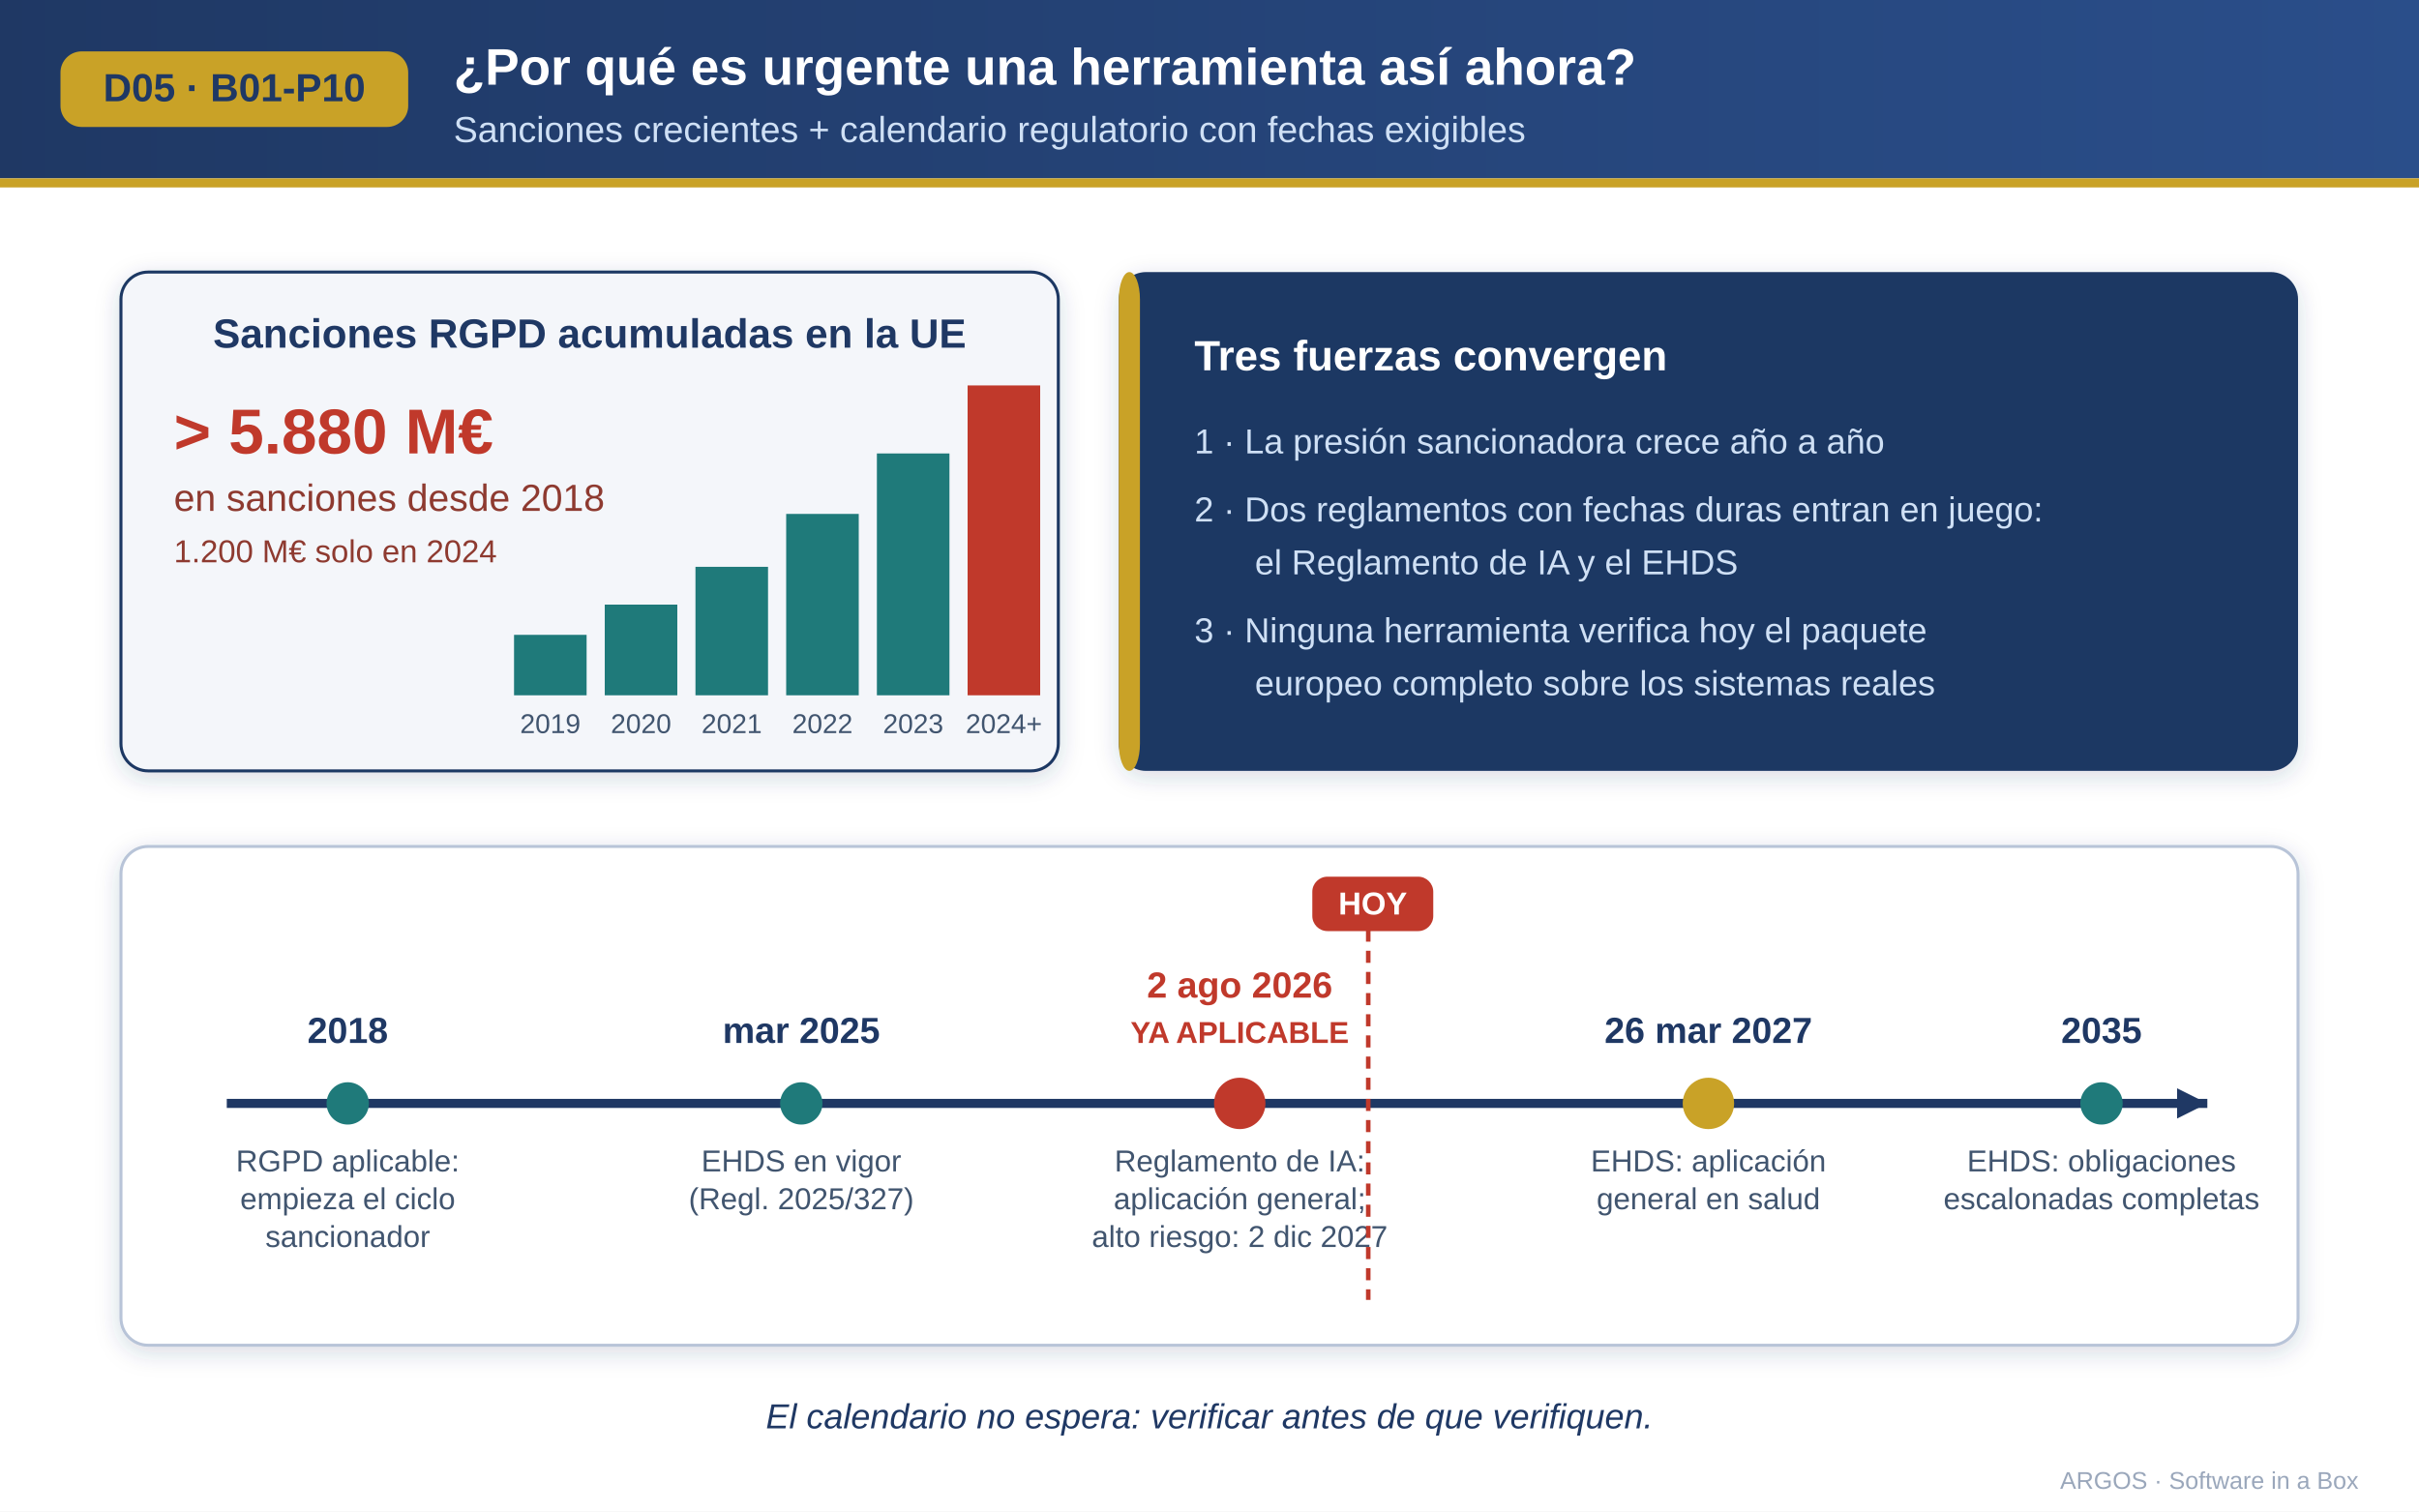
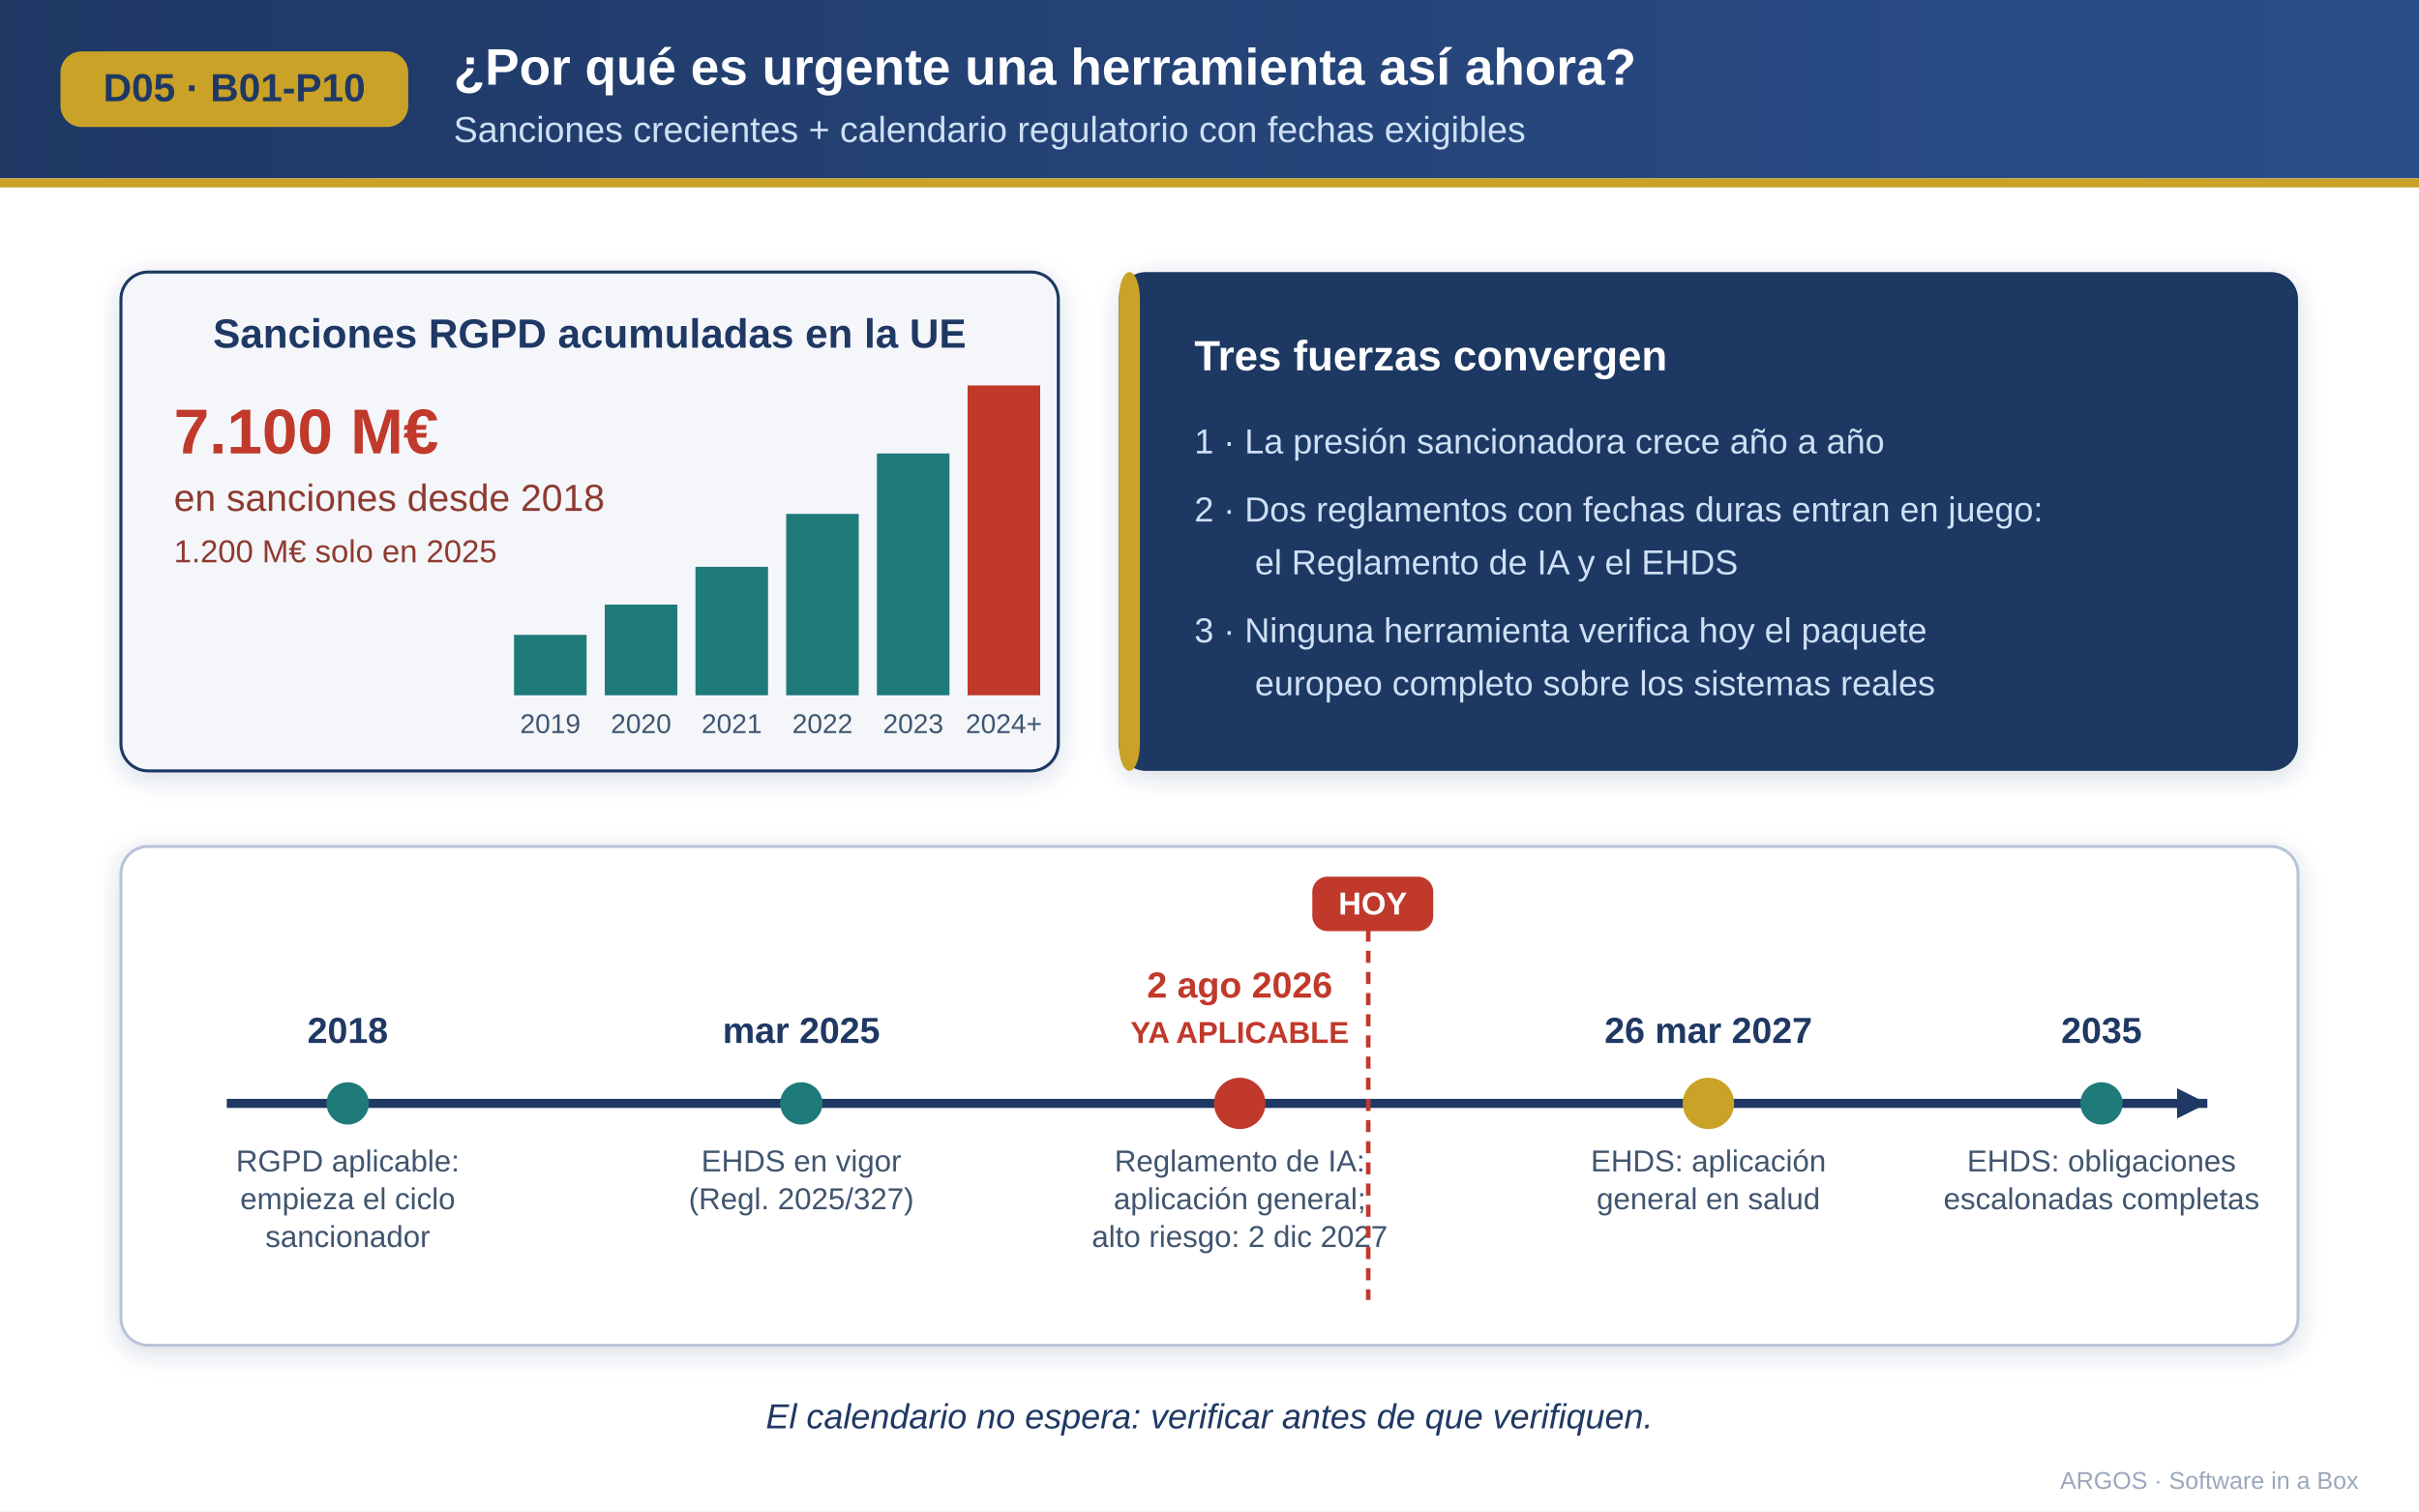
<svg xmlns="http://www.w3.org/2000/svg" viewBox="0 0 1600 1000" font-family="Calibri, Arial, sans-serif">
  <defs>
    <linearGradient id="hdr" x1="0" y1="0" x2="1" y2="0">
      <stop offset="0" stop-color="#1F3864" />
      <stop offset="1" stop-color="#2A4E8A" />
    </linearGradient>
    <filter id="sh" x="-20%" y="-20%" width="140%" height="140%">
      <feDropShadow dx="0" dy="4" stdDeviation="8" flood-color="#1F3864" flood-opacity="0.18" />
    </filter>
  </defs>
  <rect width="1600" height="1000" fill="#FFFFFF" />
  <rect width="1600" height="118" fill="url(#hdr)" />
  <rect y="118" width="1600" height="6" fill="#C9A227" />
  <rect x="40" y="34" rx="14" width="230" height="50" fill="#C9A227" />
  <text x="155" y="67" text-anchor="middle" font-size="26" font-weight="bold" fill="#1F3864">D05 · B01-P10</text>
  <text x="300" y="56" font-size="34" font-weight="bold" fill="#FFFFFF">¿Por qué es urgente una herramienta así ahora?</text>
  <text x="300" y="94" font-size="24" fill="#CFE0F5">Sanciones crecientes + calendario regulatorio con fechas exigibles</text>
  <g filter="url(#sh)">
    <rect x="80" y="180" rx="18" width="620" height="330" fill="#F4F6FA" stroke="#1F3864" stroke-width="2" />
  </g>
  <text x="390" y="230" text-anchor="middle" font-size="27" font-weight="bold" fill="#1F3864">Sanciones RGPD acumuladas en la UE</text>
  <g fill="#1F7A7A">
    <rect x="340" y="420" width="48" height="40" />
    <rect x="400" y="400" width="48" height="60" />
    <rect x="460" y="375" width="48" height="85" />
    <rect x="520" y="340" width="48" height="120" />
    <rect x="580" y="300" width="48" height="160" />
    <rect x="640" y="255" width="48" height="205" fill="#C0392B" />
  </g>
  <g font-size="18" fill="#41556F" text-anchor="middle">
    <text x="364" y="485">2019</text>
    <text x="424" y="485">2020</text>
    <text x="484" y="485">2021</text>
    <text x="544" y="485">2022</text>
    <text x="604" y="485">2023</text>
    <text x="664" y="485">2024+</text>
  </g>
-   <text x="115" y="300" font-size="42" font-weight="bold" fill="#C0392B">&gt; 5.880 M€</text>
+   <text x="115" y="300" font-size="42" font-weight="bold" fill="#C0392B">7.100 M€</text>
  <text x="115" y="338" font-size="25" fill="#8E3A30">en sanciones desde 2018</text>
-   <text x="115" y="372" font-size="21" fill="#8E3A30">1.200 M€ solo en 2024</text>
+   <text x="115" y="372" font-size="21" fill="#8E3A30">1.200 M€ solo en 2025</text>
  <g filter="url(#sh)">
    <rect x="740" y="180" rx="18" width="780" height="330" fill="#1F3864" />
  </g>
  <rect x="740" y="180" rx="18" width="14" height="330" fill="#C9A227" />
  <text x="790" y="245" font-size="28" font-weight="bold" fill="#FFFFFF">Tres fuerzas convergen</text>
  <g font-size="23" fill="#CFE0F5">
    <text x="790" y="300">1 ·  La presión sancionadora crece año a año</text>
    <text x="790" y="345">2 ·  Dos reglamentos con fechas duras entran en juego:</text>
    <text x="830" y="380">el Reglamento de IA y el EHDS</text>
    <text x="790" y="425">3 ·  Ninguna herramienta verifica hoy el paquete</text>
    <text x="830" y="460">europeo completo sobre los sistemas reales</text>
  </g>
  <g filter="url(#sh)">
    <rect x="80" y="560" rx="18" width="1440" height="330" fill="#FFFFFF" stroke="#B8C4D8" stroke-width="2" />
  </g>
  <line x1="150" y1="730" x2="1460" y2="730" stroke="#1F3864" stroke-width="6" />
  <polygon points="1460,730 1440,720 1440,740" fill="#1F3864" />
  <g>
    <circle cx="230" cy="730" r="14" fill="#1F7A7A" />
    <text x="230" y="690" text-anchor="middle" font-size="24" font-weight="bold" fill="#1F3864">2018</text>
    <text x="230" y="775" text-anchor="middle" font-size="20" fill="#41556F">RGPD aplicable:</text>
    <text x="230" y="800" text-anchor="middle" font-size="20" fill="#41556F">empieza el ciclo</text>
    <text x="230" y="825" text-anchor="middle" font-size="20" fill="#41556F">sancionador</text>
    <circle cx="530" cy="730" r="14" fill="#1F7A7A" />
    <text x="530" y="690" text-anchor="middle" font-size="24" font-weight="bold" fill="#1F3864">mar 2025</text>
    <text x="530" y="775" text-anchor="middle" font-size="20" fill="#41556F">EHDS en vigor</text>
    <text x="530" y="800" text-anchor="middle" font-size="20" fill="#41556F">(Regl. 2025/327)</text>
    <circle cx="820" cy="730" r="17" fill="#C0392B" />
    <text x="820" y="660" text-anchor="middle" font-size="24" font-weight="bold" fill="#C0392B">2 ago 2026</text>
    <text x="820" y="690" text-anchor="middle" font-size="20" font-weight="bold" fill="#C0392B">YA APLICABLE</text>
    <text x="820" y="775" text-anchor="middle" font-size="20" fill="#41556F">Reglamento de IA:</text>
    <text x="820" y="800" text-anchor="middle" font-size="20" fill="#41556F">aplicación general;</text>
    <text x="820" y="825" text-anchor="middle" font-size="20" fill="#41556F">alto riesgo: 2 dic 2027</text>
    <circle cx="1130" cy="730" r="17" fill="#C9A227" />
    <text x="1130" y="690" text-anchor="middle" font-size="24" font-weight="bold" fill="#1F3864">26 mar 2027</text>
    <text x="1130" y="775" text-anchor="middle" font-size="20" fill="#41556F">EHDS: aplicación</text>
    <text x="1130" y="800" text-anchor="middle" font-size="20" fill="#41556F">general en salud</text>
    <circle cx="1390" cy="730" r="14" fill="#1F7A7A" />
    <text x="1390" y="690" text-anchor="middle" font-size="24" font-weight="bold" fill="#1F3864">2035</text>
    <text x="1390" y="775" text-anchor="middle" font-size="20" fill="#41556F">EHDS: obligaciones</text>
    <text x="1390" y="800" text-anchor="middle" font-size="20" fill="#41556F">escalonadas completas</text>
  </g>
  <line x1="905" y1="615" x2="905" y2="860" stroke="#C0392B" stroke-width="3" stroke-dasharray="8 6" />
  <rect x="868" y="580" rx="10" width="80" height="36" fill="#C0392B" />
  <text x="908" y="605" text-anchor="middle" font-size="21" font-weight="bold" fill="#FFFFFF">HOY</text>
  <text x="800" y="945" text-anchor="middle" font-size="23" font-style="italic" fill="#1F3864">El calendario no espera: verificar antes de que verifiquen.</text>
  <text x="1560" y="985" text-anchor="end" font-size="16" fill="#9AA7BB">ARGOS · Software in a Box</text>
</svg>
